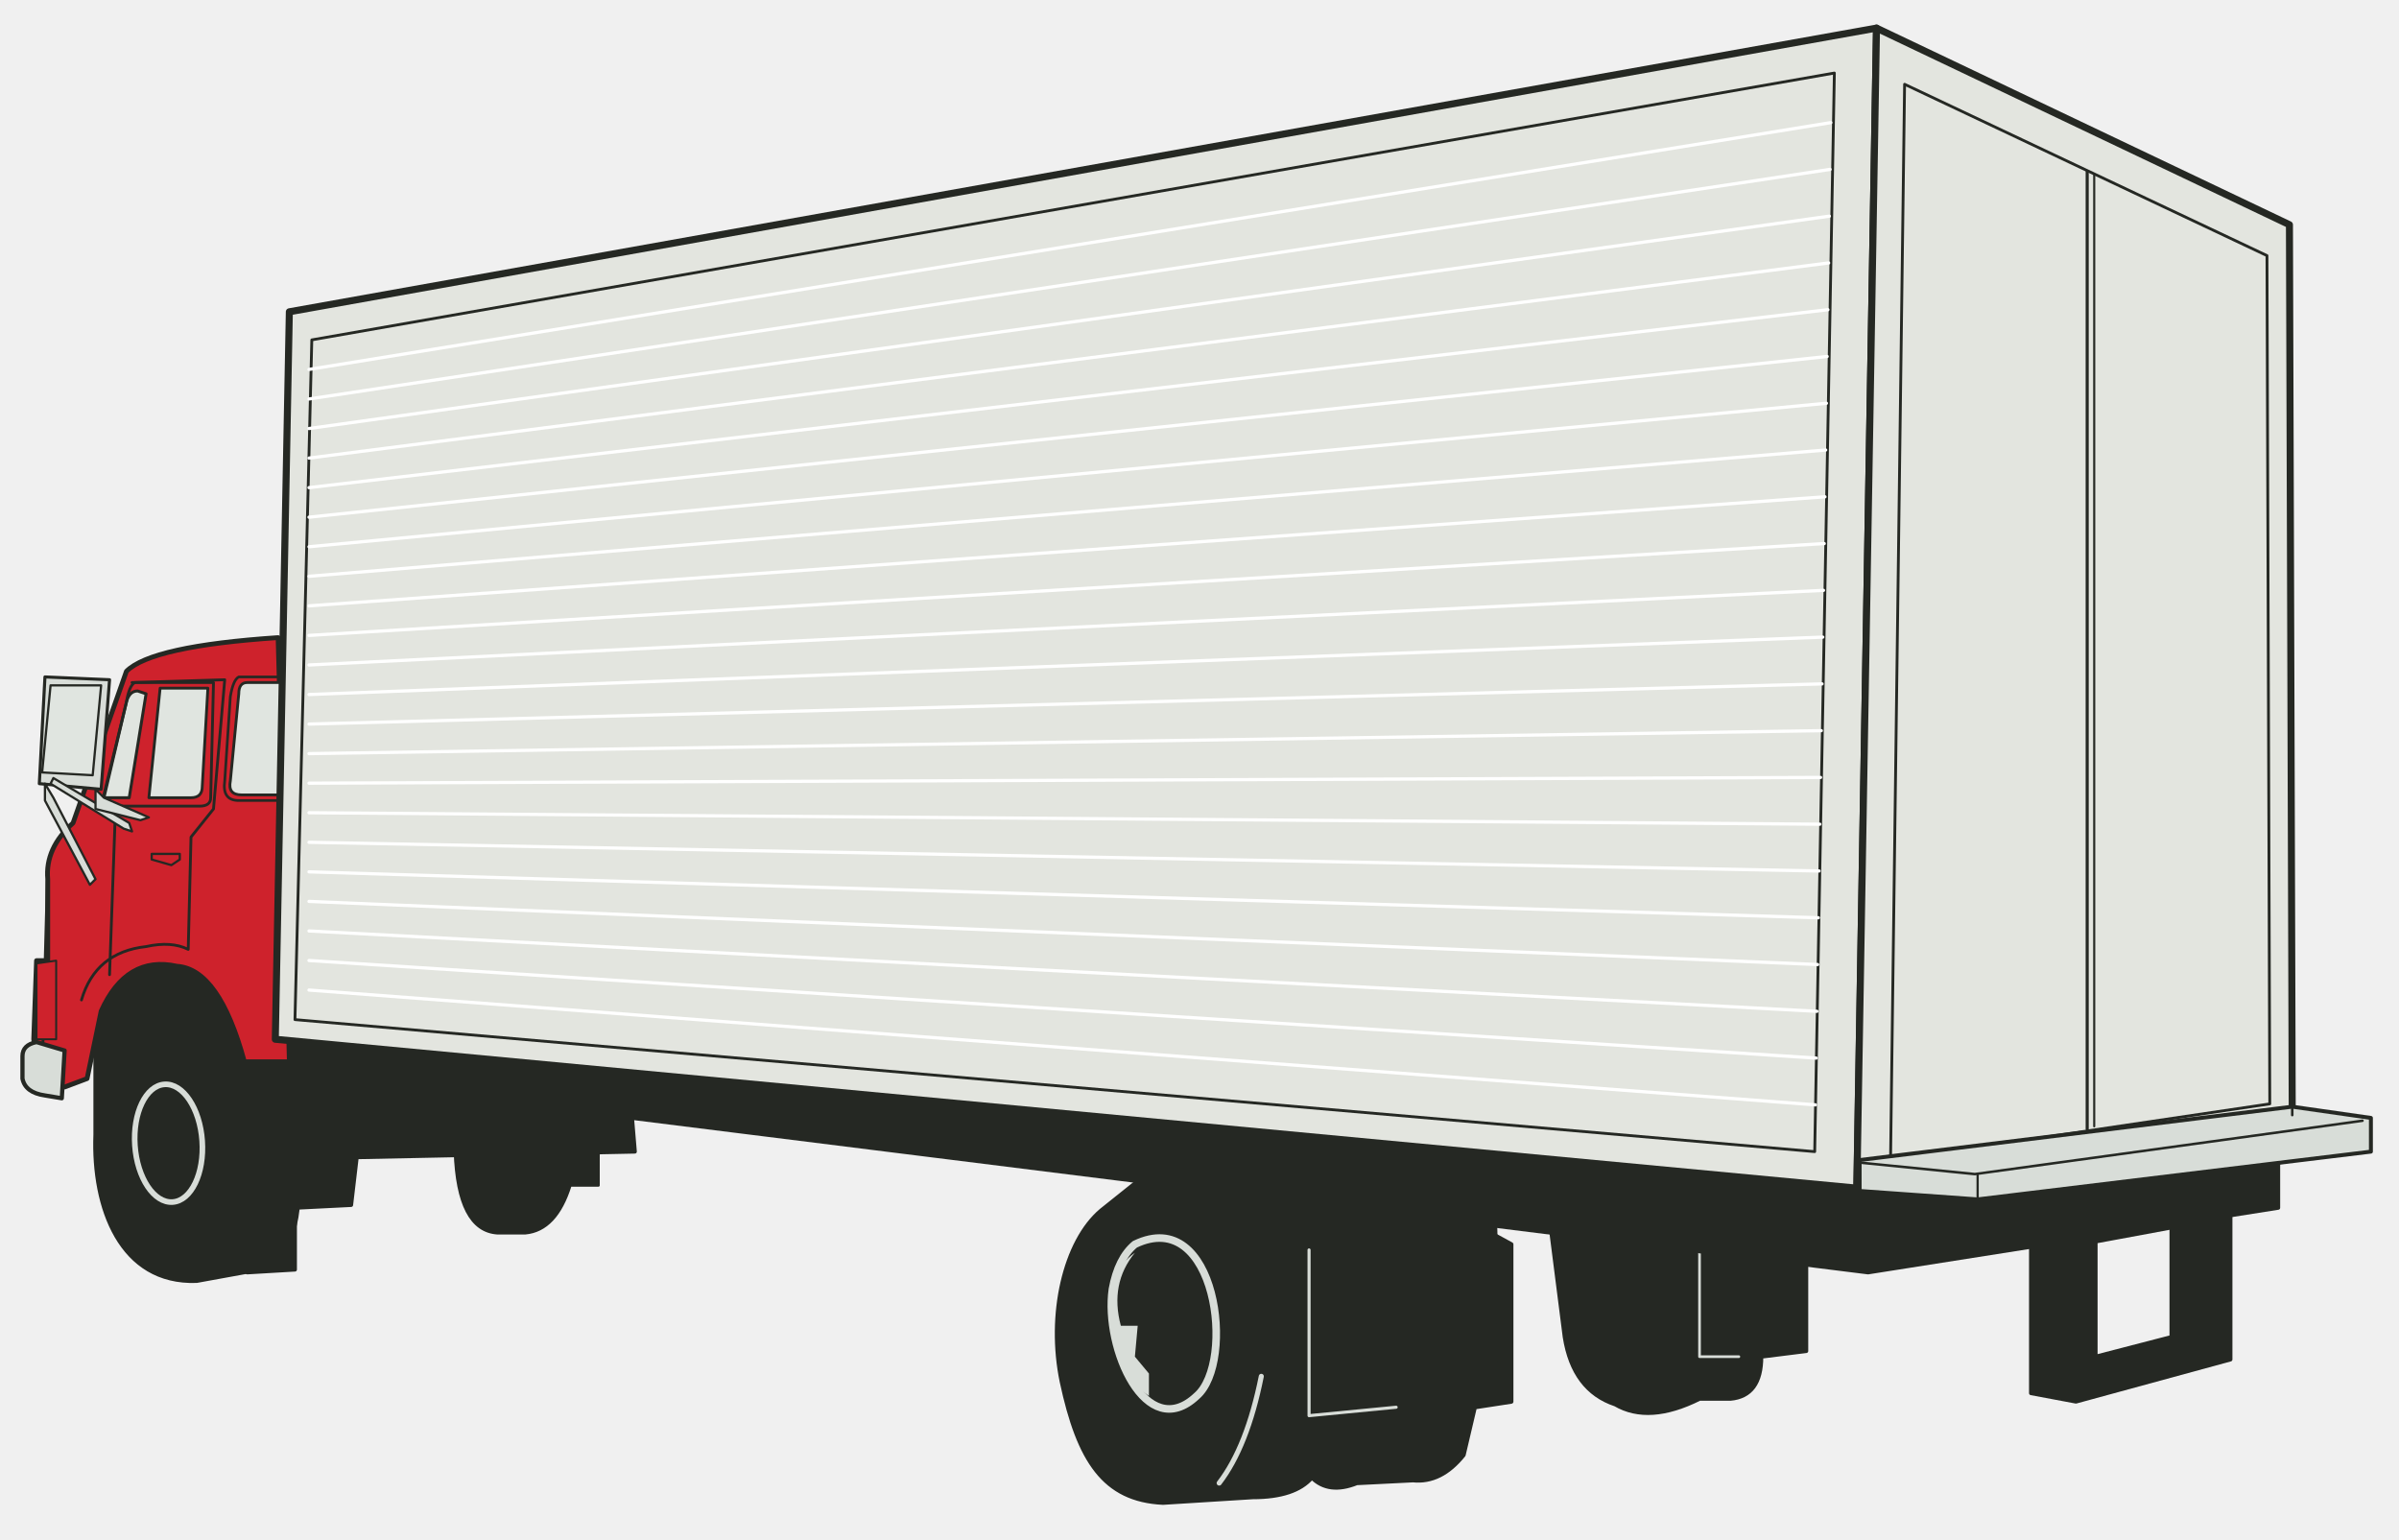
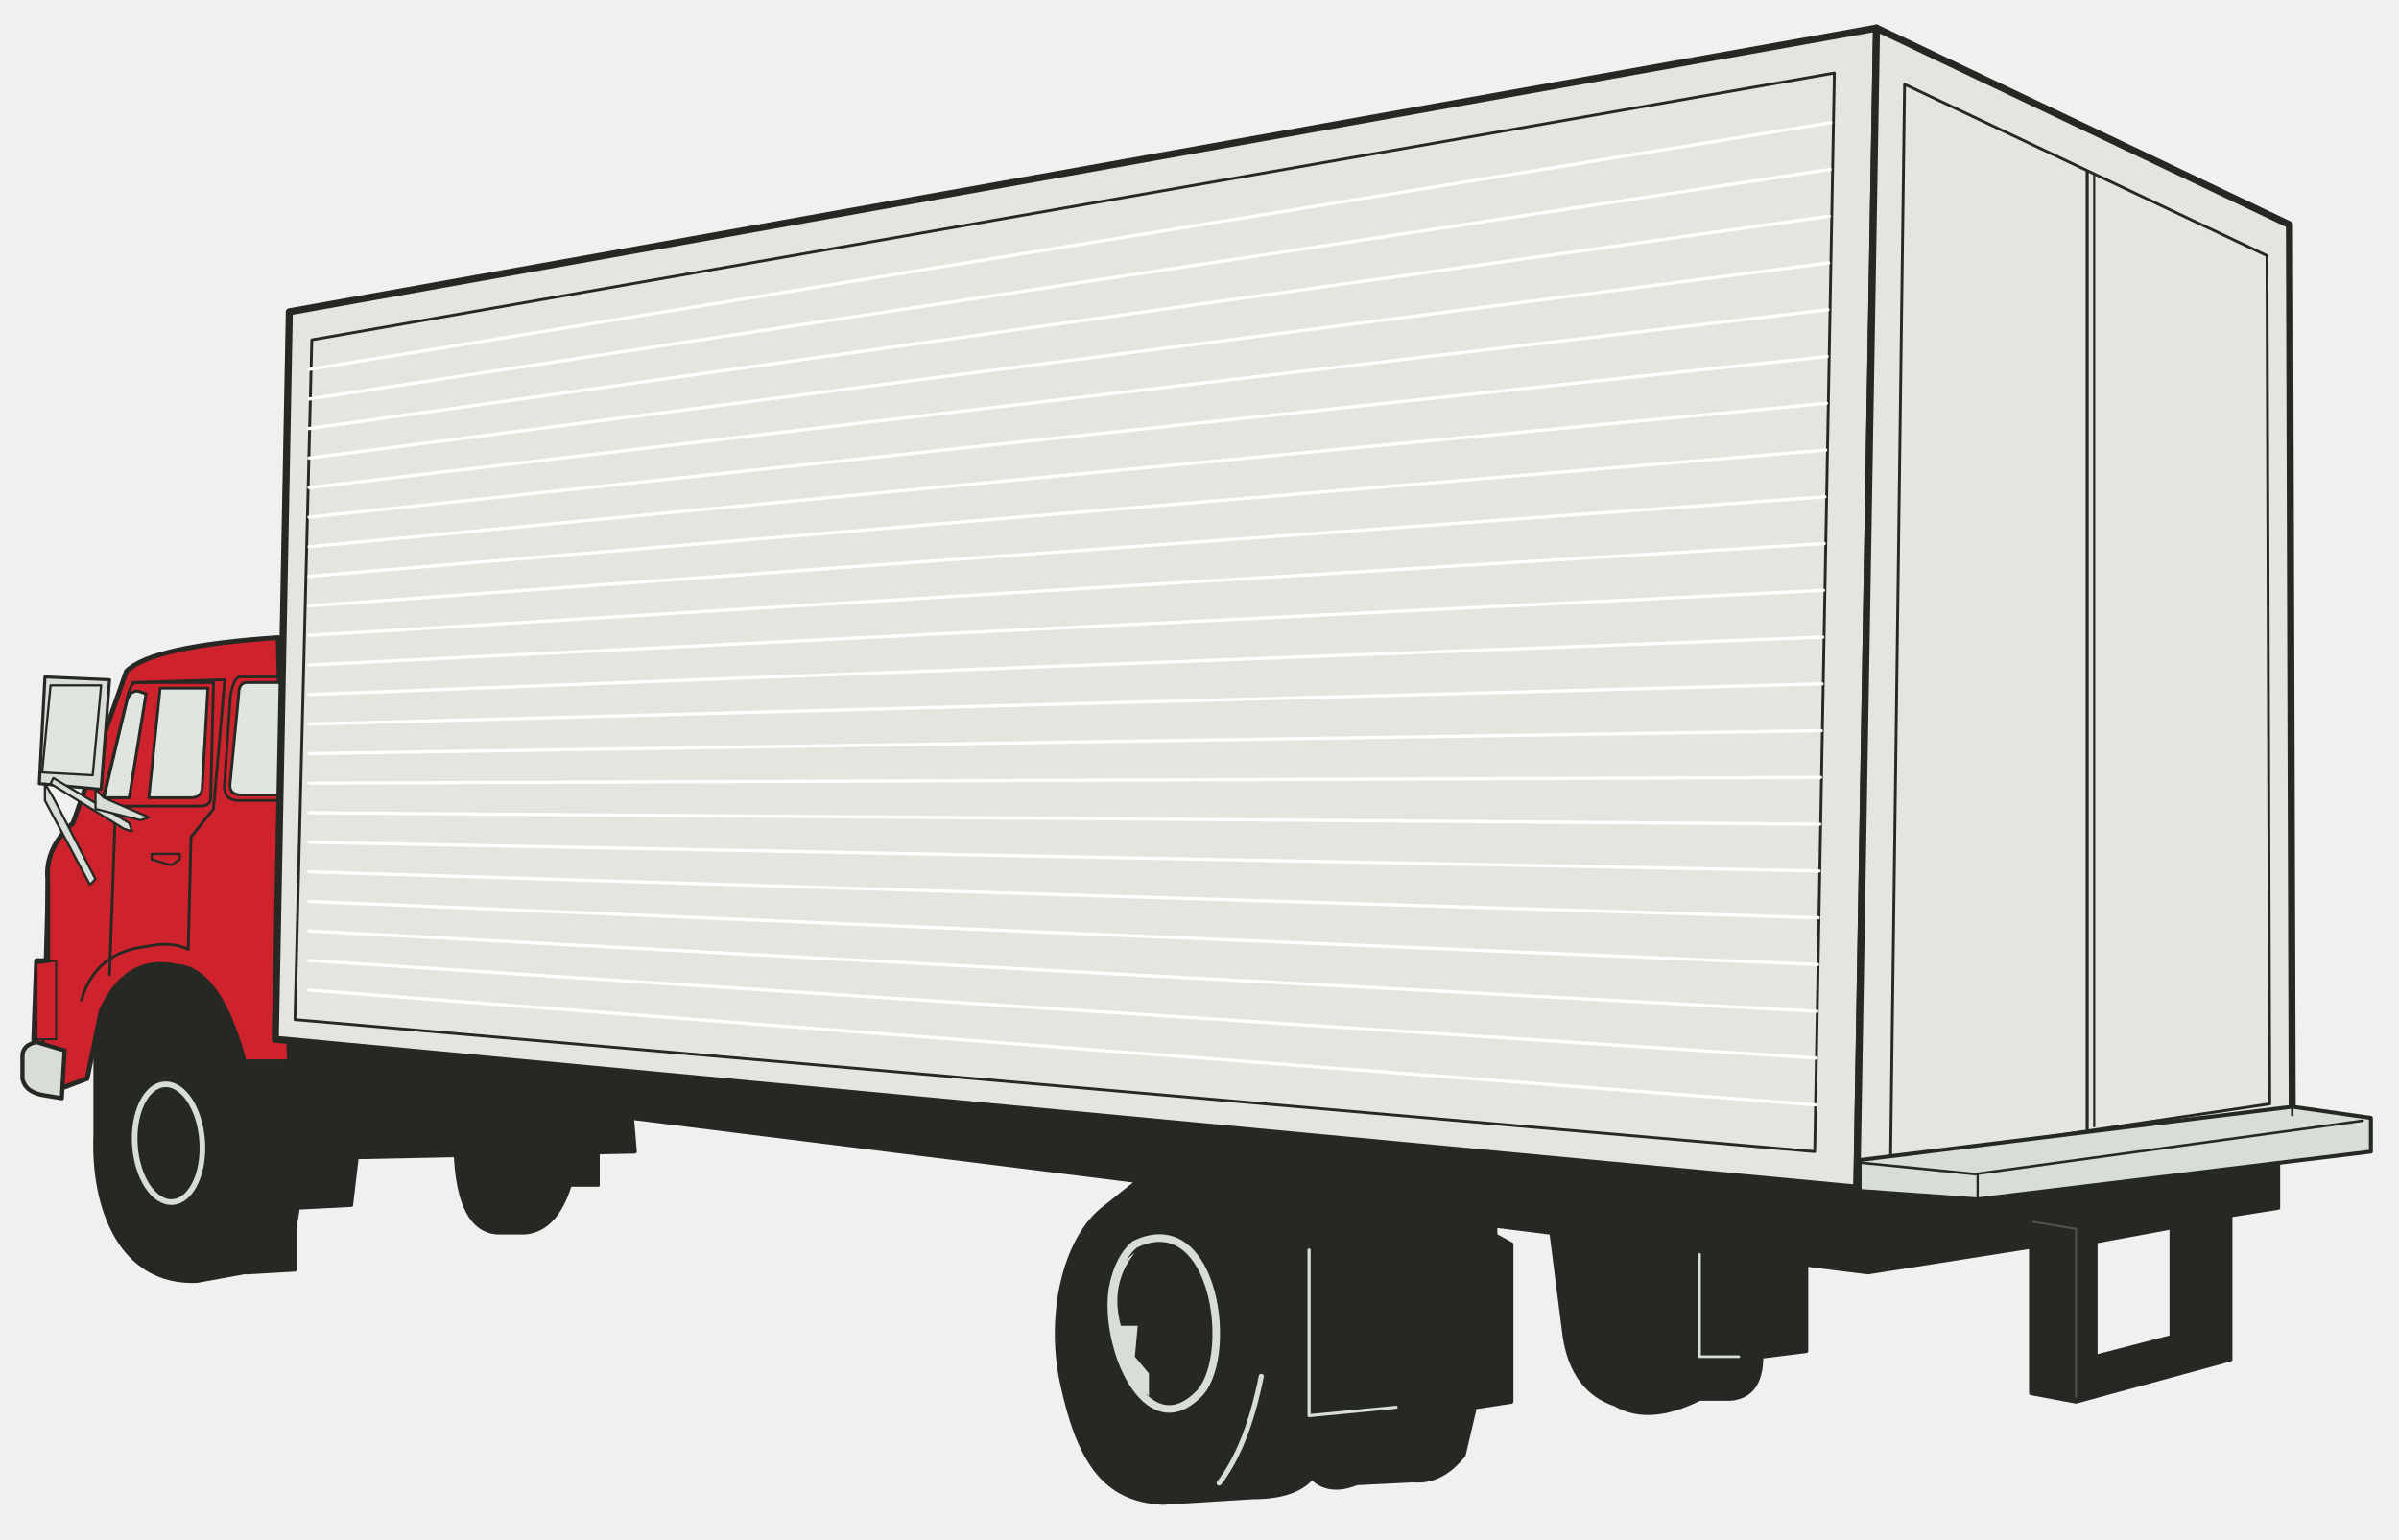
- <svg xmlns="http://www.w3.org/2000/svg" width="854" height="548" viewBox="45 457 854 548" version="1.1" data-asset="V12-truck-perspective" data-revision="source-reconstruction-20261018">
+ <svg xmlns="http://www.w3.org/2000/svg" width="854" height="548" viewBox="45 457 854 548" version="1.1" data-asset="V12-truck-perspective" data-revision="trailers-signs-r2">
  <g id="object" data-layer="object">
    <g id="object-assembly-1" data-layer="object">
      <g id="V12-source-undercarriage-running-gear" data-part="running-gear">
        <path id="V12-source-undercarriage-front-far-wheel-1" data-part="front-far-wheel" stroke-linejoin="round" stroke-linecap="round" d="M208 842 L258 845 L258 879 L248 879 Q243 895 232 896 L222 896 Q208 895 207 867 Z" fill="#252823" stroke="#252823" stroke-width="1" data-material="tyre" />
        <path id="V12-source-undercarriage-rear-far-wheels-2" data-part="rear-far-wheels" stroke-linejoin="round" stroke-linecap="round" d="M596 886 L688 885 L688 938 L672 940 Q672 954 661 955 L650 955 Q632 964 620 957 Q605 952 602 933 Z" fill="#252823" stroke="#252823" stroke-width="1.4" data-material="tyre" />
        <path id="V12-source-undercarriage-near-rear-wheel-depth-3" data-part="near-rear-wheel-depth" stroke-linejoin="round" stroke-linecap="round" d="M437 888 C424 899 418 925 423 949 C429 977 438 991 459 992 L491 990 Q506 990 512 983 Q518 989 528 985 L548 984 Q558 985 566 975 L570 958 L583 956 L583 900 L528 870 L457 872 Z" fill="#252823" stroke="#252823" stroke-width="1.5" data-material="tyre" />
        <path id="V12-source-undercarriage-near-rear-rim-4" data-part="near-rear-rim" stroke-linejoin="round" stroke-linecap="round" d="M449 900 C478 886 485 942 471 954 C453 971 438 937 441 916 Q443 905 449 900 Z" fill="none" stroke="#d8ddd8" stroke-width="2.7" />
        <path id="V12-source-undercarriage-near-rim-lip-5" data-part="near-rim-lip" stroke-linejoin="round" stroke-linecap="round" d="M449 903 Q440 914 444 929 L450 929 L449 940 L454 946 L454 954 Q441 945 440 926 Q439 910 449 903 Z" fill="#d8ddd8" stroke="none" stroke-width="0" data-material="metal" />
        <path id="V12-source-undercarriage-rear-outer-sidewall-6" data-part="rear-outer-sidewall" stroke-linejoin="round" stroke-linecap="round" d="M494 947 Q489 972 479 985" fill="none" stroke="#d8ddd8" stroke-width="1.8" />
        <path id="V12-source-undercarriage-near-mudflap-7" data-part="near-mudflap" stroke-linejoin="round" stroke-linecap="round" d="M508 870 L577 874 L579 954 L551 958 L551 965 L526 969 Q516 971 508 963 Z" fill="#252823" stroke="#252823" stroke-width="1" data-material="tyre" />
        <path id="V12-source-undercarriage-near-flap-light-edge-8" data-part="near-flap-light-edge" stroke-linejoin="round" stroke-linecap="round" d="M511 902 L511 961 L542 958" fill="none" stroke="#d8ddd8" stroke-width="1.1" />
        <path id="V12-source-undercarriage-far-flap-edge-9" data-part="far-flap-edge" stroke-linejoin="round" stroke-linecap="round" d="M650 898 L650 940 L664 940" fill="none" stroke="#d8ddd8" stroke-width="0.95" />
        <path id="V12-source-undercarriage-long-frame-10" data-part="long-frame" stroke-linejoin="round" stroke-linecap="round" d="M137 826 L710 878 L856 861 L856 887 L710 910 L270 855 L271 867 L172 869 L170 886 L150 887 L150 909 L133 910 Z" fill="#252823" stroke="#252823" stroke-width="1.4" data-material="tyre" />
-         <path id="V12-source-undercarriage-rear-u-step-11" data-part="rear-u-step" stroke-linejoin="round" stroke-linecap="round" d="M768 891 L839 886 L839 941 L784 956 L768 953 Z M791 899 L791 940 L818 933 L818 894 Z" fill="#252823" stroke="#252823" stroke-width="1.4" data-material="tyre" />
+         <path id="V12-source-undercarriage-rear-u-step-11" data-part="rear-u-step" stroke-linejoin="round" stroke-linecap="round" d="M768 891 L839 886 L839 941 L784 956 L768 953 Z M791 899 L791 940 L818 933 L818 894 Z" fill="#252823" stroke="#252823" stroke-width="1.4" data-material="tyre" fill-rule="evenodd" />
        <path id="V12-source-undercarriage-steering-tyre-12" data-part="steering-tyre" stroke-linejoin="round" stroke-linecap="round" d="M79 834 C76 812 85 797 104 797 Q119 797 128 810 L148 843 L151 875 Q153 903 137 909 L115 913 C88 914 78 887 79 861 Z" fill="#252823" stroke="#252823" stroke-width="1.5" data-material="tyre" />
        <ellipse id="V12-source-undercarriage-steering-rim-13" data-part="steering-rim" stroke-linejoin="round" stroke-linecap="round" cx="105" cy="864" rx="12" ry="21" fill="none" stroke="#d8ddd8" stroke-width="2" transform="rotate(-4 105 864)" data-material="none" />
+         <path id="V12-truck-perspective-rear-step-side-depth" d="M768.8 892.0 L784.0 894.5 L784.0 954.3" fill="none" stroke="#51544d" stroke-width="0.7" stroke-linecap="round" stroke-linejoin="round" data-part="V12-truck-perspective-rear-step-side-depth" />
      </g>
      <g id="V12-source-undercarriage-cab" data-part="cab">
        <path id="V12-source-undercarriage-shell-14" data-part="shell" stroke-linejoin="round" stroke-linecap="round" d="M57 827 L58 799 L62 799 L62 770 Q61 759 71 750 L90 696 Q99 687 144 684 L148 835 L132 835 Q123 802 108 801 Q90 797 81 817 L76 841 L68 844 L59 842 Z" fill="#ce222c" stroke="#252823" stroke-width="1.7" data-material="paint" />
        <path id="V12-source-undercarriage-cab-door-15" data-part="cab-door" stroke-linejoin="round" stroke-linecap="round" d="M86 748 L84 804 M92 700 L125 699 L121 745 L113 755 L112 795 M62 765 L60 839 M74 813 Q79 796 97 794 Q106 792 112 795" fill="none" stroke="#252823" stroke-width="1" />
        <path id="V12-source-undercarriage-front-quarter-light-16" data-part="front-quarter-light" stroke-linejoin="round" stroke-linecap="round" d="M94 703 Q91 703 90 707 L82 741 L91 741 L97 704 Z" fill="#e0e5e0" stroke="#252823" stroke-width="1.05" data-material="glass" />
        <path id="V12-source-undercarriage-main-side-light-17" data-part="main-side-light" stroke-linejoin="round" stroke-linecap="round" d="M102 702 L119 702 L117 737 Q117 741 113 741 L98 741 Z" fill="#e0e5e0" stroke="#252823" stroke-width="1" data-material="glass" />
        <path id="V12-source-undercarriage-side-glazing-surround-18" data-part="side-glazing-surround" stroke-linejoin="round" stroke-linecap="round" d="M93 700 L121 700 L120 741 Q120 744 116 744 L81 744 L90 707 Q91 701 93 700" fill="none" stroke="#252823" stroke-width="1" />
        <path id="V12-source-undercarriage-rear-cab-pane-19" data-part="rear-cab-pane" stroke-linejoin="round" stroke-linecap="round" d="M133 700 L147 700 L147 740 L131 740 Q126 740 127 735 L130 704 Q130 700 133 700 Z" fill="#e0e5e0" stroke="#252823" stroke-width="1" data-material="glass" />
        <path id="V12-source-undercarriage-rear-pane-gasket-20" data-part="rear-pane-gasket" stroke-linejoin="round" stroke-linecap="round" d="M130 698 L148 698 L148 742 L130 742 Q124 742 125 735 L127 705 Q128 699 130 698" fill="none" stroke="#252823" stroke-width="0.95" />
        <path id="V12-source-undercarriage-bumper-21" data-part="bumper" stroke-linejoin="round" stroke-linecap="round" d="M58 828 Q53 829 53 833 L53 841 Q54 846 61 847 L67 848 L68 831 Z" fill="#d8ddd8" stroke="#252823" stroke-width="1.5" data-material="metal" />
        <path id="V12-source-undercarriage-upper-front-lamp-22" data-part="upper-front-lamp" stroke-linejoin="round" stroke-linecap="round" d="M58 800 L65 799 L65 827 L58 827 Z" fill="#ce222c" stroke="#252823" stroke-width="0.7" data-material="paint" />
        <path id="V12-source-undercarriage-door-handle-23" data-part="door-handle" stroke-linejoin="round" stroke-linecap="round" d="M99 761 L109 761 L109 763 L106 765 L99 763 Z" fill="#ce222c" stroke="#252823" stroke-width="0.8" data-material="paint" />
        <path id="V12-source-undercarriage-mirror-head-24" data-part="mirror-head" stroke-linejoin="round" stroke-linecap="round" d="M61 698 L84 699 L81 738 L59 736 Z" fill="#d8ddd8" stroke="#252823" stroke-width="1.1" data-material="metal" />
        <path id="V12-source-undercarriage-mirror-face-25" data-part="mirror-face" stroke-linejoin="round" stroke-linecap="round" d="M63 701 L81 701 L78 733 L60 732 Z" fill="#e0e5e0" stroke="#252823" stroke-width="0.8" data-material="glass" />
        <path id="V12-source-undercarriage-mirror-upper-stay-26" data-part="mirror-upper-stay" stroke-linejoin="round" stroke-linecap="round" d="M63 736 L89 752 L92 753 L91 750 L64 734 Z" fill="#d8ddd8" stroke="#252823" stroke-width="0.8" data-material="metal" />
        <path id="V12-source-undercarriage-mirror-lower-stay-27" data-part="mirror-lower-stay" stroke-linejoin="round" stroke-linecap="round" d="M61 736 L61 742 L77 772 L79 770 L64 741 Z" fill="#d8ddd8" stroke="#252823" stroke-width="0.8" data-material="metal" />
        <path id="V12-source-undercarriage-mirror-other-stay-28" data-part="mirror-other-stay" stroke-linejoin="round" stroke-linecap="round" d="M79 738 L79 745 L95 749 L98 748 L82 741 Z" fill="#d8ddd8" stroke="#252823" stroke-width="0.8" data-material="metal" />
      </g>
    </g>
    <g id="boxtruck-cargo-box" data-part="cargo-box">
      <path id="boxtruck-side-wall-24" data-part="side-wall" stroke-linejoin="round" stroke-linecap="round" d="M148 568 L713 467 L706 880 L143 827 Z" fill="#e3e5df" stroke="#252823" stroke-width="2.5" data-material="cargo" />
      <path id="boxtruck-rear-face-25" data-part="rear-face" stroke-linejoin="round" stroke-linecap="round" d="M713 467 L860 537 L861 855 L706 880 Z" fill="#e3e5df" stroke="#252823" stroke-width="2.5" data-material="cargo" />
      <path id="boxtruck-side-inset-26" data-part="side-inset" stroke-linejoin="round" stroke-linecap="round" d="M156 578 L698 483 L691 867 L150 820 Z" fill="none" stroke="#252823" stroke-width="1" />
      <path id="boxtruck-rear-door-frame-27" data-part="rear-door-frame" stroke-linejoin="round" stroke-linecap="round" d="M723 487 L852 548 L853 850 L718 870 Z" fill="none" stroke="#252823" stroke-width="1" />
      <line id="boxtruck-rear-door-split-28" data-part="rear-door-split" stroke-linejoin="round" stroke-linecap="round" x1="788" y1="518" x2="788" y2="859" stroke="#252823" stroke-width="1.1" />
-       <path id="boxtruck-rear-platform-50" data-part="rear-platform" stroke-linejoin="round" stroke-linecap="round" d="M707 870 L861 851 L889 855 L889 867 L749 884 L707 881 Z" fill="#d8ddd8" stroke="#252823" stroke-width="1.4" data-material="metal" sw="1.55" />
+       <path id="boxtruck-rear-platform-50" data-part="rear-platform" stroke-linejoin="round" stroke-linecap="round" d="M707 870 L861 851 L889 855 L889 867 L749 884 L707 881 Z" fill="#d8ddd8" stroke="#252823" stroke-width="1.4" data-material="metal" />
      <line id="boxtruck-platform-edge-51" data-part="platform-edge" stroke-linejoin="round" stroke-linecap="round" x1="749" y1="875" x2="749" y2="884" stroke="#252823" stroke-width="0.8" />
    </g>
    <g id="boxtruck-rear-door-joint" data-part="rear-door-joint">
      <line id="boxtruck-second-centre-line-60" data-part="second-centre-line" stroke-linejoin="round" stroke-linecap="round" x1="790.5" y1="519" x2="790.5" y2="858" stroke="#252823" stroke-width="0.75" />
    </g>
    <g id="boxtruck-source-cargo-ribs" data-part="source-cargo-ribs">
      <line id="boxtruck-formed-side-rib-61" data-part="formed-side-rib" stroke-linejoin="round" stroke-linecap="round" x1="155" y1="588.522" x2="696.739" y2="500.652" stroke="#ffffff" stroke-width="1.15" />
      <line id="boxtruck-formed-side-rib-62" data-part="formed-side-rib" stroke-linejoin="round" stroke-linecap="round" x1="155" y1="599.043" x2="696.478" y2="517.304" stroke="#ffffff" stroke-width="1.15" />
      <line id="boxtruck-formed-side-rib-63" data-part="formed-side-rib" stroke-linejoin="round" stroke-linecap="round" x1="155" y1="609.565" x2="696.217" y2="533.957" stroke="#ffffff" stroke-width="1.15" />
      <line id="boxtruck-formed-side-rib-64" data-part="formed-side-rib" stroke-linejoin="round" stroke-linecap="round" x1="155" y1="620.087" x2="695.957" y2="550.609" stroke="#ffffff" stroke-width="1.15" />
      <line id="boxtruck-formed-side-rib-65" data-part="formed-side-rib" stroke-linejoin="round" stroke-linecap="round" x1="155" y1="630.609" x2="695.696" y2="567.261" stroke="#ffffff" stroke-width="1.15" />
      <line id="boxtruck-formed-side-rib-66" data-part="formed-side-rib" stroke-linejoin="round" stroke-linecap="round" x1="155" y1="641.13" x2="695.435" y2="583.913" stroke="#ffffff" stroke-width="1.15" />
      <line id="boxtruck-formed-side-rib-67" data-part="formed-side-rib" stroke-linejoin="round" stroke-linecap="round" x1="155" y1="651.652" x2="695.174" y2="600.565" stroke="#ffffff" stroke-width="1.15" />
      <line id="boxtruck-formed-side-rib-68" data-part="formed-side-rib" stroke-linejoin="round" stroke-linecap="round" x1="155" y1="662.174" x2="694.913" y2="617.217" stroke="#ffffff" stroke-width="1.15" />
      <line id="boxtruck-formed-side-rib-69" data-part="formed-side-rib" stroke-linejoin="round" stroke-linecap="round" x1="155" y1="672.696" x2="694.652" y2="633.87" stroke="#ffffff" stroke-width="1.15" />
      <line id="boxtruck-formed-side-rib-70" data-part="formed-side-rib" stroke-linejoin="round" stroke-linecap="round" x1="155" y1="683.217" x2="694.391" y2="650.522" stroke="#ffffff" stroke-width="1.15" />
      <line id="boxtruck-formed-side-rib-71" data-part="formed-side-rib" stroke-linejoin="round" stroke-linecap="round" x1="155" y1="693.739" x2="694.13" y2="667.174" stroke="#ffffff" stroke-width="1.15" />
      <line id="boxtruck-formed-side-rib-72" data-part="formed-side-rib" stroke-linejoin="round" stroke-linecap="round" x1="155" y1="704.261" x2="693.87" y2="683.826" stroke="#ffffff" stroke-width="1.15" />
      <line id="boxtruck-formed-side-rib-73" data-part="formed-side-rib" stroke-linejoin="round" stroke-linecap="round" x1="155" y1="714.783" x2="693.609" y2="700.478" stroke="#ffffff" stroke-width="1.15" />
      <line id="boxtruck-formed-side-rib-74" data-part="formed-side-rib" stroke-linejoin="round" stroke-linecap="round" x1="155" y1="725.304" x2="693.348" y2="717.13" stroke="#ffffff" stroke-width="1.15" />
      <line id="boxtruck-formed-side-rib-75" data-part="formed-side-rib" stroke-linejoin="round" stroke-linecap="round" x1="155" y1="735.826" x2="693.087" y2="733.783" stroke="#ffffff" stroke-width="1.15" />
      <line id="boxtruck-formed-side-rib-76" data-part="formed-side-rib" stroke-linejoin="round" stroke-linecap="round" x1="155" y1="746.348" x2="692.826" y2="750.435" stroke="#ffffff" stroke-width="1.15" />
      <line id="boxtruck-formed-side-rib-77" data-part="formed-side-rib" stroke-linejoin="round" stroke-linecap="round" x1="155" y1="756.87" x2="692.565" y2="767.087" stroke="#ffffff" stroke-width="1.15" />
      <line id="boxtruck-formed-side-rib-78" data-part="formed-side-rib" stroke-linejoin="round" stroke-linecap="round" x1="155" y1="767.391" x2="692.304" y2="783.739" stroke="#ffffff" stroke-width="1.15" />
      <line id="boxtruck-formed-side-rib-79" data-part="formed-side-rib" stroke-linejoin="round" stroke-linecap="round" x1="155" y1="777.913" x2="692.043" y2="800.391" stroke="#ffffff" stroke-width="1.15" />
      <line id="boxtruck-formed-side-rib-80" data-part="formed-side-rib" stroke-linejoin="round" stroke-linecap="round" x1="155" y1="788.435" x2="691.783" y2="817.043" stroke="#ffffff" stroke-width="1.15" />
      <line id="boxtruck-formed-side-rib-81" data-part="formed-side-rib" stroke-linejoin="round" stroke-linecap="round" x1="155" y1="798.957" x2="691.522" y2="833.696" stroke="#ffffff" stroke-width="1.15" />
      <line id="boxtruck-formed-side-rib-82" data-part="formed-side-rib" stroke-linejoin="round" stroke-linecap="round" x1="155" y1="809.478" x2="691.261" y2="850.348" stroke="#ffffff" stroke-width="1.15" />
    </g>
    <g id="boxtruck-platform-upper-plane" data-part="platform-upper-plane">
      <path id="boxtruck-upper-edge-83" data-part="upper-edge" stroke-linejoin="round" stroke-linecap="round" d="M708 871 L748 875 L886 856 M861 851 L861 854" fill="none" stroke="#252823" stroke-width="0.9" />
    </g>
  </g>
  <g id="branding" data-layer="branding" aria-label="Insert replacement identity artwork here" />
</svg>
